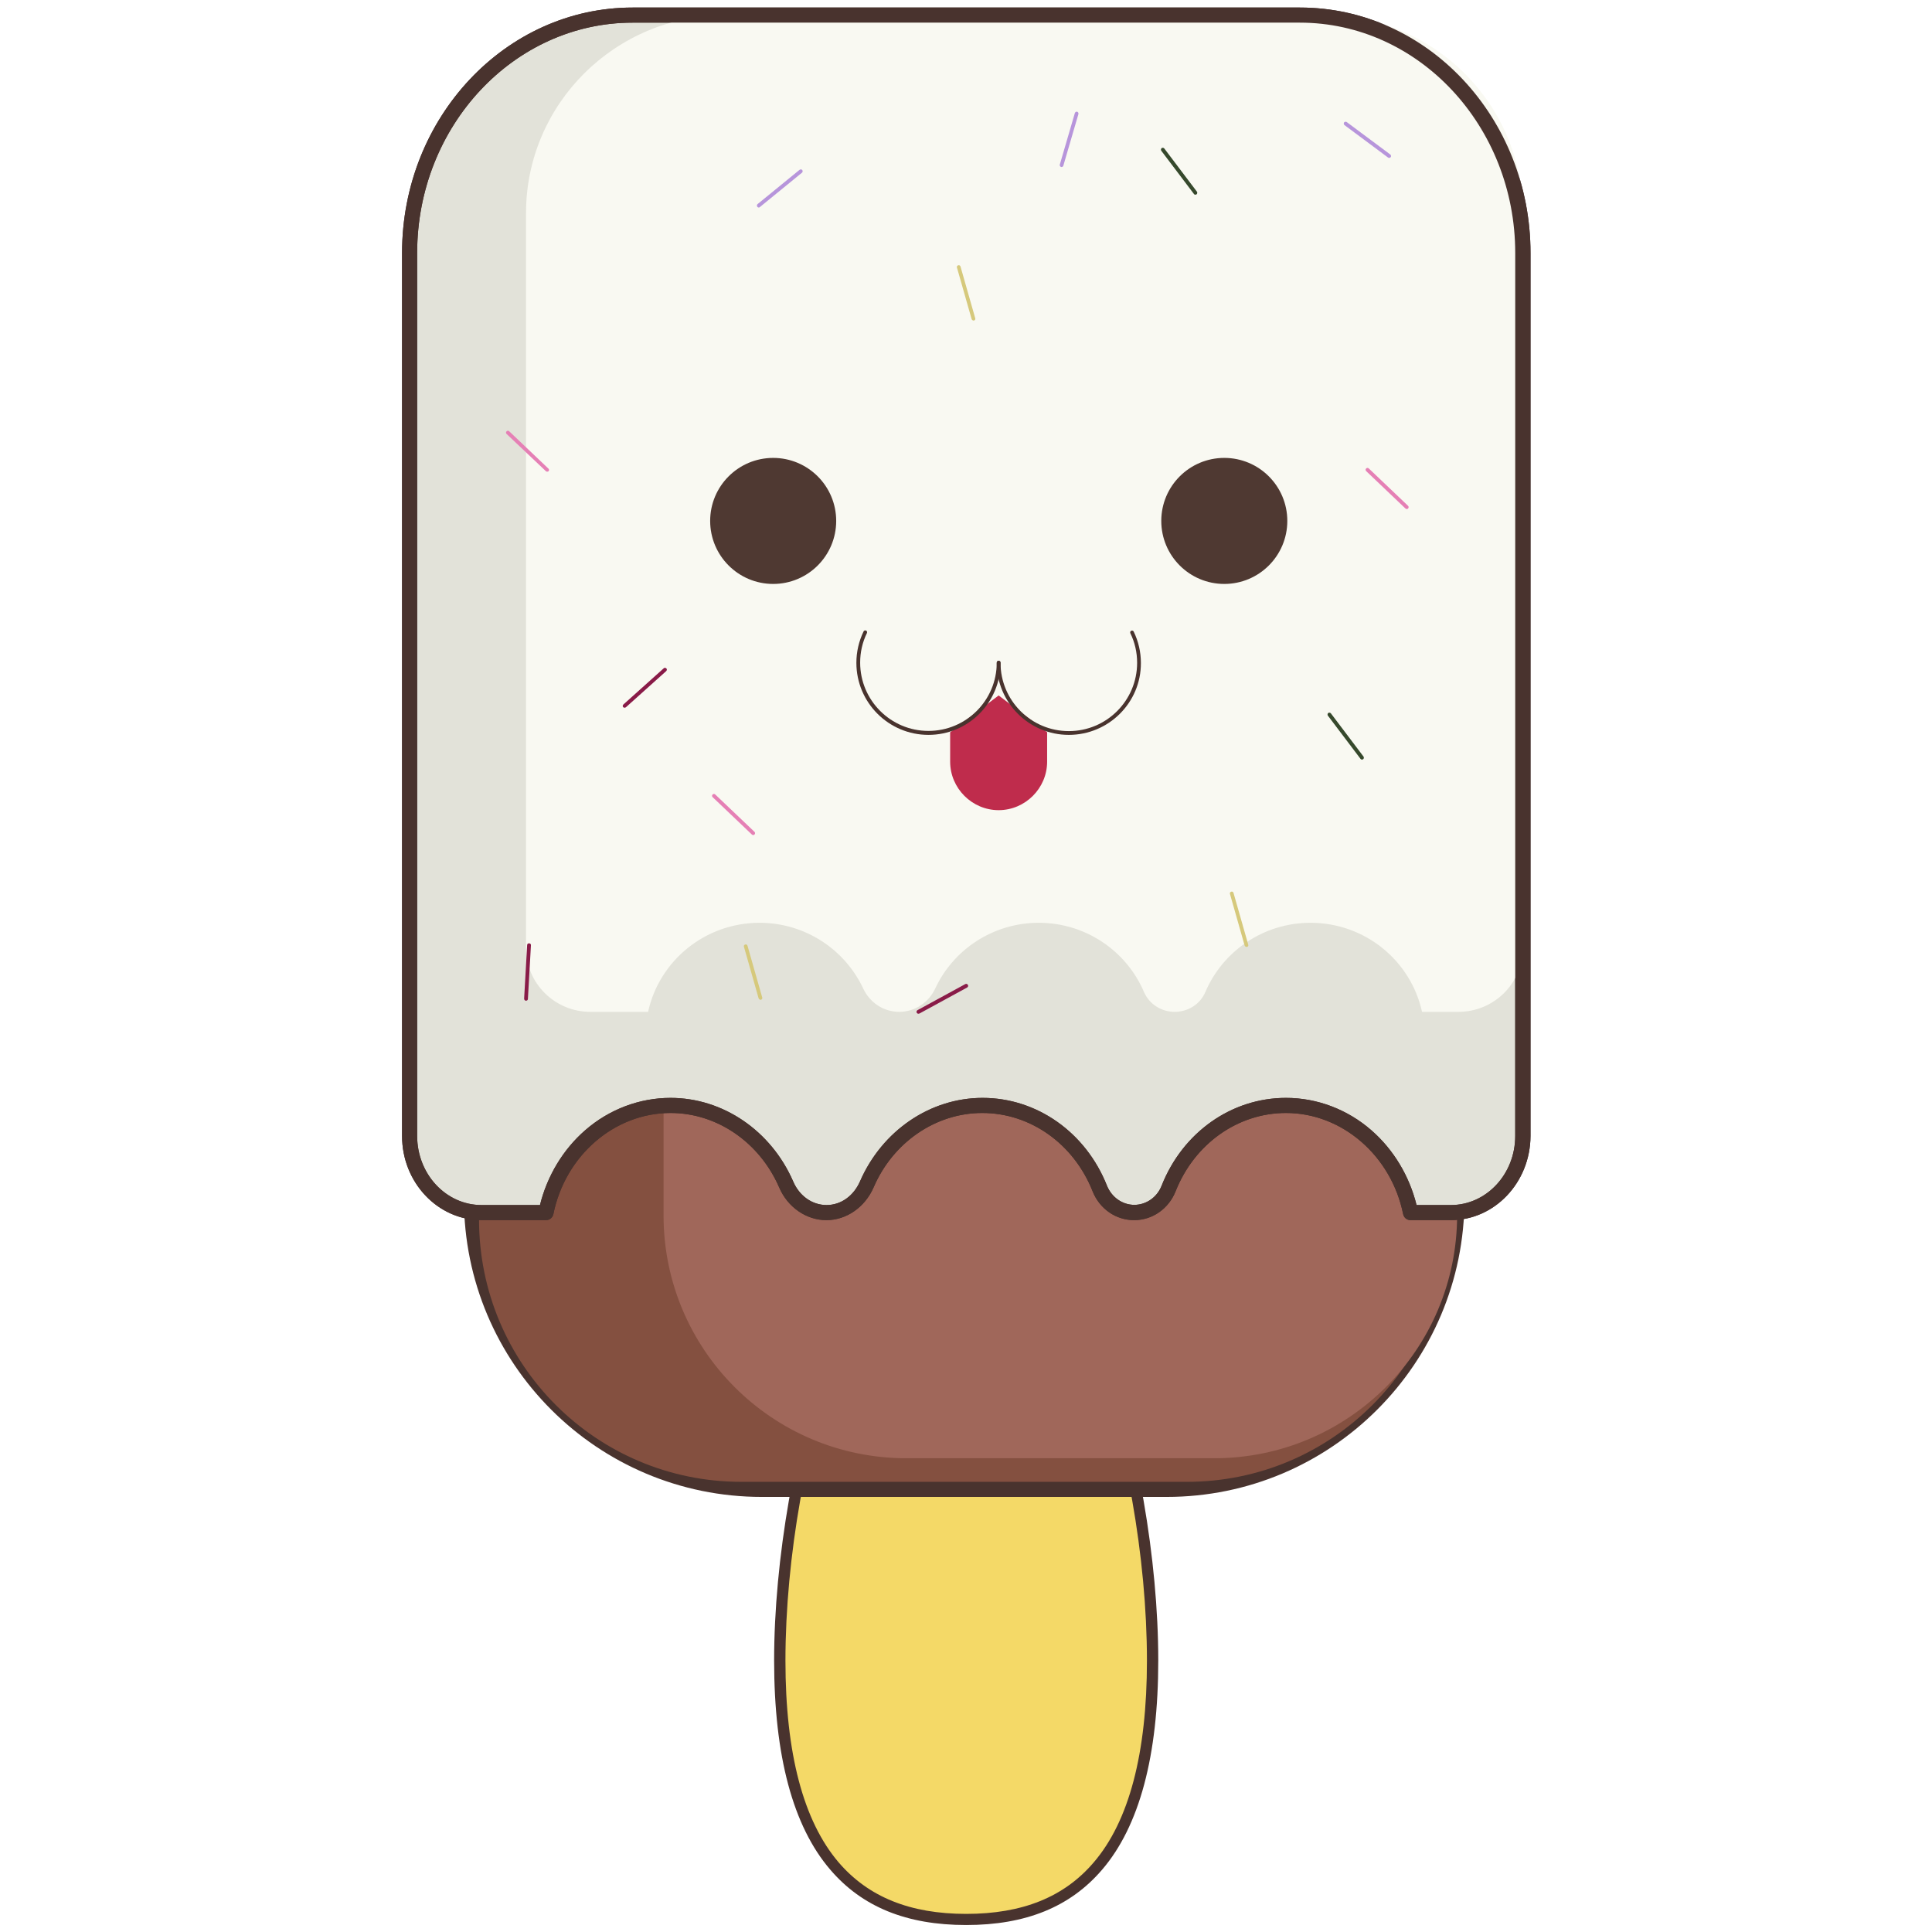
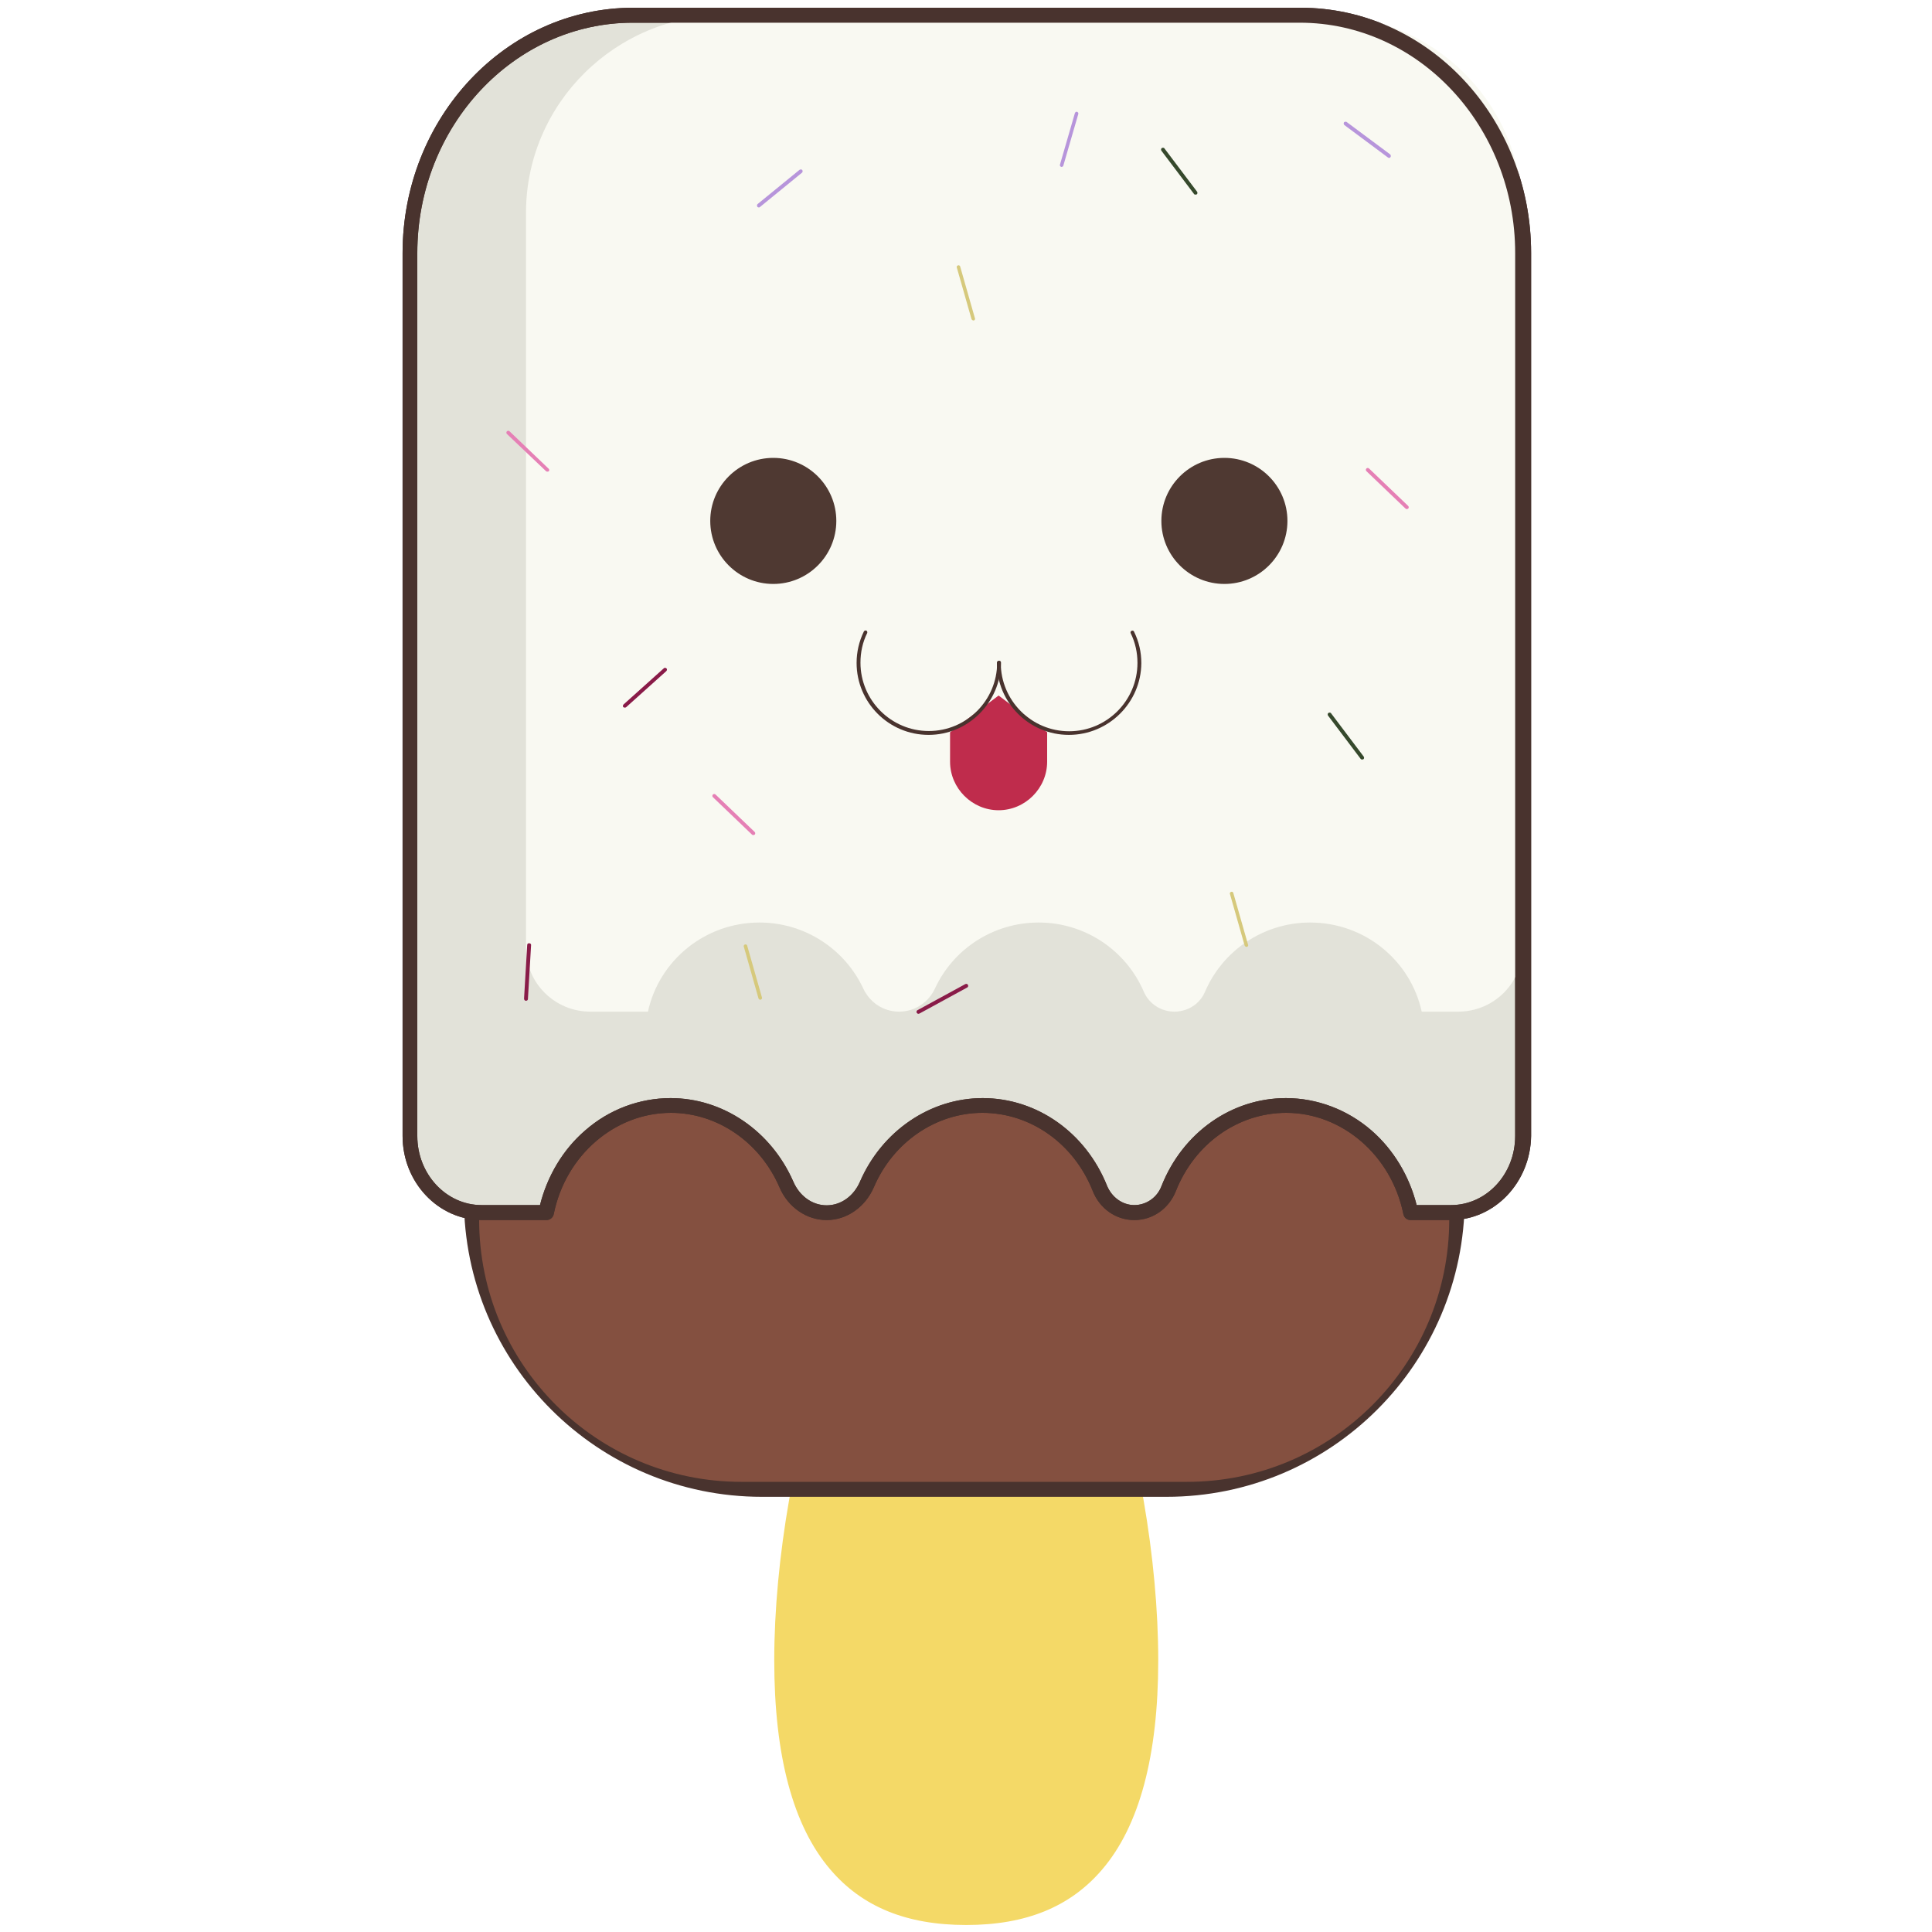
- <svg xmlns="http://www.w3.org/2000/svg" width="800px" height="800px" viewBox="0 0 1024 1024" class="icon" version="1.1">
-   <path d="M754.6 565.2c-0.6 0-1-0.5-1-1.1l1.5-28.9c0-0.6 0.5-1 1.1-0.9 0.6 0 1 0.5 0.9 1.1l-1.5 28.9c0 0.5-0.4 0.9-1 0.9z" fill="#891B48" />
-   <path d="M610.9 880.2c0 107.4-44.2 137.1-98.8 137.1-54.6 0-98.8-29.8-98.8-137.1s44.2-251.7 98.8-251.7c54.6 0 98.8 144.3 98.8 251.7z" fill="#F4D967" />
-   <path d="M512.1 1020.3c-31.6 0-55.2-9.6-72.1-29.4-19.7-23-29.7-60.2-29.7-110.8 0-53.4 11.2-117.4 29.1-167.1 20.4-56.5 46.2-87.6 72.7-87.6s52.3 31.1 72.7 87.6c18 49.7 29.1 113.8 29.1 167.1 0 50.5-10 87.8-29.7 110.8-16.9 19.8-40.5 29.4-72.1 29.4z m0-388.8c-50.7 0-95.8 139.1-95.8 248.7 0 49.1 9.5 85 28.2 106.9 15.7 18.3 37.8 27.3 67.6 27.3s51.9-8.9 67.6-27.3c18.7-21.8 28.2-57.8 28.2-106.9 0-109.7-45.1-248.7-95.8-248.7z" fill="#49332E" />
-   <path d="M620.5 789.4h-219c-83.8 0-151.7-67.9-151.7-151.7v-412c0-83.8 67.9-151.7 151.7-151.7h219c83.8 0 151.7 67.9 151.7 151.7v412c0 83.8-67.9 151.7-151.7 151.7z" fill="#845040" />
-   <path d="M618.3 793.4H403.8c-87.2 0-157.9-70.7-157.9-157.9V108.7c0-21.3 17.3-38.6 38.6-38.6h453.1c21.3 0 38.6 17.3 38.6 38.6v526.8c0 87.2-70.7 157.9-157.9 157.9zM284.5 78.1c-16.9 0-30.6 13.7-30.6 30.6v537.7c0 76.8 62.2 139 139 139h236.2c76.8 0 139-62.2 139-139V108.7c0-16.9-13.7-30.6-30.6-30.6h-453z" fill="#49332E" />
-   <path d="M643.5 772.9H480.4c-71.1 0-128.7-57.6-128.7-128.7V202.8c0-71.1 57.6-128.7 128.7-128.7h163.2c71.1 0 128.7 57.6 128.7 128.7v441.4c-0.1 71.1-57.7 128.7-128.8 128.7z" fill="#A0675A" />
-   <path d="M688.9 8H335.3C270 8 217.1 64.5 217.1 134.1v468c0 22.4 17 40.6 38.1 40.6h34.2c6.6-32.4 33.6-56.8 66-56.8 27.2 0 50.6 17.1 61.3 41.9 3.9 9 12.1 14.9 21.4 14.9 9.3 0 17.5-5.9 21.4-14.9 10.7-24.7 34.1-41.9 61.3-41.9 28 0 51.9 18.2 62.2 44 3.1 7.8 10.3 12.7 18.2 12.7 7.9 0 15.2-5 18.2-12.7 10.3-25.9 34.2-44 62.2-44 32.4 0 59.4 24.3 66 56.8H769c21 0 38.1-18.2 38.1-40.6v-468C807.1 64.5 754.2 8 688.9 8z" fill="#E2E2D9" />
-   <path d="M769 646.7h-21.4c-1.9 0-3.5-1.3-3.9-3.2-6.3-31-32.4-53.6-62.1-53.6-25.5 0-48.5 16.3-58.5 41.5-3.7 9.3-12.3 15.3-22 15.3s-18.3-6-22-15.3c-10-25.2-33-41.5-58.5-41.5-24.6 0-47.3 15.5-57.6 39.5-4.6 10.5-14.4 17.3-25 17.3s-20.5-6.8-25-17.3c-10.4-24-33-39.5-57.6-39.5-29.7 0-55.8 22.5-62.1 53.6-0.4 1.9-2 3.2-3.9 3.2h-34.2c-23.2 0-42.1-20-42.1-44.6v-468C213.1 62.4 267.9 4 335.3 4H689c67.4 0 122.2 58.4 122.2 130.1v468c-0.1 24.6-19 44.6-42.2 44.6z m-18.2-8H769c18.8 0 34.1-16.4 34.1-36.6v-468C803.1 66.8 751.9 12 688.9 12H335.3c-62.9 0-114.2 54.8-114.2 122.1v468c0 20.2 15.3 36.6 34.1 36.6h31c3.8-15.4 12.2-29.4 23.9-39.6 12.7-11.1 28.8-17.2 45.3-17.2 27.8 0 53.3 17.4 65 44.3 3.3 7.7 10.1 12.5 17.7 12.5s14.3-4.8 17.7-12.5c11.7-26.9 37.2-44.3 65-44.3 28.8 0 54.7 18.3 65.9 46.5 2.5 6.2 8.2 10.2 14.5 10.2s12.1-4 14.5-10.2c11.2-28.3 37.1-46.5 65.9-46.5 16.5 0 32.6 6.1 45.3 17.2 11.7 10.2 20.1 24.2 23.9 39.6z" fill="#49332E" />
-   <path d="M701.3 8H384.6c-58.4 0-105.8 47-105.8 105v389.5c0 18.7 15.3 33.8 34.1 33.8h30.6c5.9-27 30.1-47.2 59.1-47.2 24.3 0 45.3 14.3 54.9 34.8 3.5 7.5 10.8 12.4 19.1 12.4s15.6-4.9 19.1-12.4c9.6-20.6 30.6-34.8 54.9-34.8 25 0 46.5 15.1 55.7 36.6 2.8 6.5 9.2 10.6 16.3 10.6 7.1 0 13.6-4.1 16.3-10.6 9.2-21.5 30.7-36.6 55.7-36.6 29 0 53.2 20.2 59.1 47.2H773c18.8 0 34.1-15.1 34.1-33.8V113c0-58-47.4-105-105.8-105z" fill="#F9F9F2" />
-   <path d="M290 250c-0.2 0-0.5-0.1-0.7-0.3L268.5 230c-0.4-0.4-0.4-1 0-1.4 0.4-0.4 1-0.4 1.4 0l20.8 19.8c0.4 0.4 0.4 1 0 1.4-0.2 0.1-0.4 0.2-0.7 0.2z" fill="#E580B5" />
-   <path d="M402.2 110c-0.3 0-0.6-0.1-0.8-0.4-0.3-0.4-0.3-1.1 0.1-1.4L423.8 90c0.4-0.3 1.1-0.3 1.4 0.1s0.3 1.1-0.1 1.4l-22.3 18.2c-0.2 0.2-0.4 0.3-0.6 0.3zM562.7 88.5h-0.3c-0.5-0.2-0.8-0.7-0.7-1.2l8-27.4c0.2-0.5 0.7-0.8 1.2-0.7 0.5 0.2 0.8 0.7 0.7 1.2l-8 27.4c-0.1 0.4-0.5 0.7-0.9 0.7z" fill="#B795DB" />
-   <path d="M633.6 103.2c-0.3 0-0.6-0.1-0.8-0.4l-17.3-22.9c-0.3-0.4-0.2-1.1 0.2-1.4 0.4-0.3 1.1-0.2 1.4 0.2l17.3 22.9c0.3 0.4 0.2 1.1-0.2 1.4-0.2 0.1-0.4 0.2-0.6 0.2zM721.9 402.6c-0.3 0-0.6-0.1-0.8-0.4l-17.3-22.9c-0.3-0.4-0.2-1.1 0.2-1.4 0.4-0.3 1.1-0.2 1.4 0.2l17.3 22.9c0.3 0.4 0.2 1.1-0.2 1.4-0.2 0.1-0.4 0.2-0.6 0.2z" fill="#36492C" />
-   <path d="M516 169.9c-0.4 0-0.8-0.3-1-0.7l-7.8-27.4c-0.2-0.5 0.2-1.1 0.7-1.2 0.5-0.2 1.1 0.2 1.2 0.7l7.8 27.4c0.2 0.5-0.2 1.1-0.7 1.2 0-0.1-0.1 0-0.2 0zM403.1 529.9c-0.4 0-0.8-0.3-1-0.7l-7.8-27.4c-0.2-0.5 0.2-1.1 0.7-1.2 0.5-0.2 1.1 0.2 1.2 0.7l7.8 27.4c0.2 0.5-0.2 1.1-0.7 1.2h-0.2zM660.7 501.9c-0.4 0-0.8-0.3-1-0.7l-7.8-27.4c-0.2-0.5 0.2-1.1 0.7-1.2 0.5-0.2 1.1 0.2 1.2 0.7l7.8 27.4c0.2 0.5-0.2 1.1-0.7 1.2h-0.2z" fill="#D6C97C" />
-   <path d="M736.3 83.7c-0.2 0-0.4-0.1-0.6-0.2l-23.1-17.2c-0.4-0.3-0.5-1-0.2-1.4 0.3-0.4 1-0.5 1.4-0.2l23.1 17.2c0.4 0.3 0.5 1 0.2 1.4-0.2 0.2-0.5 0.4-0.8 0.4z" fill="#B795DB" />
-   <path d="M399.2 442.6c-0.2 0-0.5-0.1-0.7-0.3l-20.8-19.8c-0.4-0.4-0.4-1 0-1.4 0.4-0.4 1-0.4 1.4 0l20.8 19.8c0.4 0.4 0.4 1 0 1.4-0.1 0.2-0.4 0.3-0.7 0.3zM745.6 269.8c-0.2 0-0.5-0.1-0.7-0.3l-20.8-19.8c-0.4-0.4-0.4-1 0-1.4 0.4-0.4 1-0.4 1.4 0l20.8 19.8c0.4 0.4 0.4 1 0 1.4-0.1 0.2-0.4 0.3-0.7 0.3z" fill="#E580B5" />
-   <path d="M278.8 530.4c-0.6 0-1-0.5-1-1.1l1.6-28.4c0-0.6 0.5-1 1.1-0.9 0.6 0 1 0.5 0.9 1.1l-1.6 28.4c0 0.5-0.5 0.9-1 0.9zM331 375.1c-0.3 0-0.5-0.1-0.7-0.3-0.4-0.4-0.3-1 0.1-1.4l21.4-19.2c0.4-0.4 1-0.3 1.4 0.1 0.4 0.4 0.3 1-0.1 1.4l-21.4 19.2c-0.2 0.1-0.5 0.2-0.7 0.2zM486.8 537.3c-0.4 0-0.7-0.2-0.9-0.5-0.3-0.5-0.1-1.1 0.4-1.4l25.3-13.8c0.5-0.3 1.1-0.1 1.4 0.4 0.3 0.5 0.1 1.1-0.4 1.4l-25.3 13.8c-0.2 0-0.4 0.1-0.5 0.1z" fill="#891B48" />
-   <path d="M769 646.7h-21.4c-1.9 0-3.5-1.3-3.9-3.2-6.3-31-32.4-53.6-62.1-53.6-25.5 0-48.5 16.3-58.5 41.5-3.7 9.3-12.3 15.3-22 15.3s-18.3-6-22-15.3c-10-25.2-33-41.5-58.5-41.5-24.6 0-47.3 15.5-57.6 39.5-4.6 10.5-14.4 17.3-25 17.3s-20.5-6.8-25-17.3c-10.4-24-33-39.5-57.6-39.5-29.7 0-55.8 22.5-62.1 53.6-0.4 1.9-2 3.2-3.9 3.2h-34.2c-23.2 0-42.1-20-42.1-44.6v-468C213.1 62.4 267.9 4 335.3 4H689c67.4 0 122.2 58.4 122.2 130.1v468c-0.1 24.6-19 44.6-42.2 44.6z m-18.2-8H769c18.8 0 34.1-16.4 34.1-36.6v-468C803.1 66.8 751.9 12 688.9 12H335.3c-62.9 0-114.2 54.8-114.2 122.1v468c0 20.2 15.3 36.6 34.1 36.6h31c3.8-15.4 12.2-29.4 23.9-39.6 12.7-11.1 28.8-17.2 45.3-17.2 27.8 0 53.3 17.4 65 44.3 3.3 7.7 10.1 12.5 17.7 12.5s14.3-4.8 17.7-12.5c11.7-26.9 37.2-44.3 65-44.3 28.8 0 54.7 18.3 65.9 46.5 2.5 6.2 8.2 10.2 14.5 10.2s12.1-4 14.5-10.2c11.2-28.3 37.1-46.5 65.9-46.5 16.5 0 32.6 6.1 45.3 17.2 11.7 10.2 20.1 24.2 23.9 39.6z" fill="#49332E" />
-   <path d="M409.8 276.1m-33.4 0a33.4 33.4 0 1 0 66.8 0 33.4 33.4 0 1 0-66.8 0Z" fill="#4F3932" />
-   <path d="M648.9 276.1m-33.4 0a33.4 33.4 0 1 0 66.8 0 33.4 33.4 0 1 0-66.8 0Z" fill="#4F3932" />
-   <path d="M503.6 388.1v15.6c0 14.1 11.6 25.7 25.7 25.7s25.7-11.6 25.7-25.7v-15.6l-25.7-19.5-25.7 19.5z" fill="#BF2C4C" />
-   <path d="M492.1 389.5c-21.1 0-38.2-17.1-38.2-38.2 0-5.8 1.3-11.4 3.8-16.6 0.2-0.5 0.8-0.7 1.3-0.5 0.5 0.2 0.7 0.8 0.5 1.3-2.4 4.9-3.6 10.2-3.6 15.7 0 20 16.2 36.2 36.2 36.2s36.2-16.2 36.2-36.2c0-0.6 0.4-1 1-1s1 0.4 1 1c0 21.2-17.1 38.3-38.2 38.3z" fill="#49332E" />
-   <path d="M566.5 389.5c-21.1 0-38.2-17.1-38.2-38.2 0-0.6 0.4-1 1-1s1 0.4 1 1c0 20 16.2 36.2 36.2 36.2 20 0 36.2-16.2 36.2-36.2 0-5.5-1.2-10.8-3.6-15.7-0.2-0.5 0-1.1 0.5-1.3 0.5-0.2 1.1 0 1.3 0.5 2.5 5.2 3.8 10.8 3.8 16.6 0.1 21-17.1 38.1-38.2 38.1z" fill="#49332E" />
+ <svg xmlns="http://www.w3.org/2000/svg" version="1.1" x="0px" y="0px" viewBox="0 0 800 800" style="enable-background:new 0 0 800 800;" xml:space="preserve">
+   <style type="text/css">
+ 	.st0{fill:#F4D967;}
+ 	.st1{fill:#891B48;}
+ 	.st2{fill:#845040;}
+ 	.st3{fill:#49332E;}
+ 	.st4{fill:#E2E2D9;}
+ 	.st5{fill:#F9F9F2;}
+ 	.st6{fill:#E580B5;}
+ 	.st7{fill:#B795DB;}
+ 	.st8{fill:#36492C;}
+ 	.st9{fill:#D6C97C;}
+ 	.st10{fill:#4F3932;}
+ 	.st11{fill:#BF2C4C;}
+ </style>
+   <g id="stick">
+     <path class="st0" d="M477.3,687.7c0,83.9-34.5,107.1-77.2,107.1s-77.2-23.3-77.2-107.1S357.4,491,400.1,491   S477.3,603.8,477.3,687.7L477.3,687.7z M400.1,797.1c-24.7,0-43.1-7.5-56.3-23c-15.4-18-23.2-47-23.2-86.6   c0-41.7,8.8-91.7,22.7-130.5c15.9-44.1,36.1-68.4,56.8-68.4s40.9,24.3,56.8,68.4c14.1,38.8,22.7,88.9,22.7,130.5   c0,39.5-7.8,68.6-23.2,86.6C443.2,789.6,424.8,797.1,400.1,797.1z M400.1,493.4c-39.6,0-74.8,108.7-74.8,194.3   c0,38.4,7.4,66.4,22,83.5c12.3,14.3,29.5,21.3,52.8,21.3s40.5-7,52.8-21.3c14.6-17,22-45.2,22-83.5   C474.9,602,439.7,493.4,400.1,493.4z" />
+   </g>
+   <g id="Layer_1">
+     <path class="st1" d="M589.5,441.6c-0.5,0-0.8-0.4-0.8-0.9l1.2-22.6c0-0.5,0.4-0.8,0.9-0.7c0.5,0,0.8,0.4,0.7,0.9l-1.2,22.6   C590.3,441.2,590,441.6,589.5,441.6z" />
+     <path class="st2" d="M484.8,616.7H313.7c-65.5,0-118.5-53-118.5-118.5V176.3c0-65.5,53-118.5,118.5-118.5h171.1   c65.5,0,118.5,53,118.5,118.5v321.9C603.3,563.7,550.2,616.7,484.8,616.7z" />
+     <path class="st3" d="M483,619.8H315.5c-68.1,0-123.4-55.2-123.4-123.4V84.9c0-16.6,13.5-30.2,30.2-30.2h354   c16.6,0,30.2,13.5,30.2,30.2v411.6C606.4,564.6,551.2,619.8,483,619.8L483,619.8z M222.3,61c-13.2,0-23.9,10.7-23.9,23.9V505   c0,60,48.6,108.6,108.6,108.6h184.5c60,0,108.6-48.6,108.6-108.6V84.9c0-13.2-10.7-23.9-23.9-23.9H222.3z" />
+     <path class="st4" d="M538.2,6.2H262c-51,0-92.3,44.1-92.3,98.5v365.6c0,17.5,13.3,31.7,29.8,31.7h26.7   c5.2-25.3,26.3-44.4,51.6-44.4c21.2,0,39.5,13.4,47.9,32.7c3,7,9.5,11.6,16.7,11.6s13.7-4.6,16.7-11.6   c8.4-19.3,26.6-32.7,47.9-32.7c21.9,0,40.5,14.2,48.6,34.4c2.4,6.1,8,9.9,14.2,9.9s11.9-3.9,14.2-9.9c8-20.2,26.7-34.4,48.6-34.4   c25.3,0,46.4,19,51.6,44.4h16.7c16.4,0,29.8-14.2,29.8-31.7V104.8C630.5,50.4,589.2,6.2,538.2,6.2z" />
+     <path class="st3" d="M600.8,505.2h-16.7c-1.5,0-2.7-1-3-2.5c-4.9-24.2-25.3-41.9-48.5-41.9c-19.9,0-37.9,12.7-45.7,32.4   c-2.9,7.3-9.6,12-17.2,12s-14.3-4.7-17.2-12c-7.8-19.7-25.8-32.4-45.7-32.4c-19.2,0-37,12.1-45,30.9c-3.6,8.2-11.2,13.5-19.5,13.5   s-16-5.3-19.5-13.5c-8.1-18.8-25.8-30.9-45-30.9c-23.2,0-43.6,17.6-48.5,41.9c-0.3,1.5-1.6,2.5-3,2.5h-26.7   c-18.1,0-32.9-15.6-32.9-34.8V104.8c0-56,42.8-101.6,95.5-101.6h276.3c52.7,0,95.5,45.6,95.5,101.6v365.6   C633.7,489.6,618.9,505.2,600.8,505.2L600.8,505.2z M586.6,499h14.2c14.7,0,26.6-12.8,26.6-28.6V104.8c0-52.6-40-95.4-89.2-95.4   H262c-49.1,0-89.2,42.8-89.2,95.4v365.6c0,15.8,12,28.6,26.6,28.6h24.2c3-12,9.5-23,18.7-30.9c9.9-8.7,22.5-13.4,35.4-13.4   c21.7,0,41.6,13.6,50.8,34.6c2.6,6,7.9,9.8,13.8,9.8s11.2-3.8,13.8-9.8c9.1-21,29.1-34.6,50.8-34.6c22.5,0,42.7,14.3,51.5,36.3   c2,4.8,6.4,8,11.3,8s9.5-3.1,11.3-8c8.8-22.1,29-36.3,51.5-36.3c12.9,0,25.5,4.8,35.4,13.4C577,476,583.6,487,586.6,499L586.6,499z   " />
+     <path class="st5" d="M547.9,6.2H300.5c-45.6,0-82.7,36.7-82.7,82v304.3c0,14.6,12,26.4,26.6,26.4h23.9   c4.6-21.1,23.5-36.9,46.2-36.9c19,0,35.4,11.2,42.9,27.2c2.7,5.9,8.4,9.7,14.9,9.7s12.2-3.8,14.9-9.7c7.5-16.1,23.9-27.2,42.9-27.2   c19.5,0,36.3,11.8,43.5,28.6c2.2,5.1,7.2,8.3,12.7,8.3s10.6-3.2,12.7-8.3c7.2-16.8,24-28.6,43.5-28.6c22.7,0,41.6,15.8,46.2,36.9   h15.1c14.7,0,26.6-11.8,26.6-26.4V88.3C630.5,43,593.5,6.2,547.9,6.2z" />
+     <path class="st6" d="M226.6,195.3c-0.2,0-0.4-0.1-0.5-0.2l-16.2-15.4c-0.3-0.3-0.3-0.8,0-1.1s0.8-0.3,1.1,0l16.2,15.5   c0.3,0.3,0.3,0.8,0,1.1C227,195.2,226.8,195.3,226.6,195.3L226.6,195.3z" />
+     <path class="st7" d="M314.2,85.9c-0.2,0-0.5-0.1-0.6-0.3c-0.2-0.3-0.2-0.9,0.1-1.1l17.4-14.2c0.3-0.2,0.9-0.2,1.1,0.1   c0.2,0.3,0.2,0.9-0.1,1.1l-17.4,14.2C314.5,85.9,314.4,85.9,314.2,85.9L314.2,85.9z M439.6,69.1h-0.2c-0.4-0.2-0.6-0.5-0.5-0.9   l6.2-21.4c0.2-0.4,0.5-0.6,0.9-0.5c0.4,0.2,0.6,0.5,0.5,0.9l-6.2,21.4C440.2,68.9,439.9,69.1,439.6,69.1z" />
+     <path class="st8" d="M495,80.6c-0.2,0-0.5-0.1-0.6-0.3l-13.5-17.9c-0.2-0.3-0.2-0.9,0.2-1.1c0.3-0.2,0.9-0.2,1.1,0.2l13.5,17.9   c0.2,0.3,0.2,0.9-0.2,1.1C495.3,80.5,495.2,80.6,495,80.6L495,80.6z M564,314.5c-0.2,0-0.5-0.1-0.6-0.3l-13.5-17.9   c-0.2-0.3-0.2-0.9,0.2-1.1c0.3-0.2,0.9-0.2,1.1,0.2l13.5,17.9c0.2,0.3,0.2,0.9-0.2,1.1C564.3,314.5,564.1,314.5,564,314.5   L564,314.5z" />
+     <path class="st9" d="M403.1,132.7c-0.3,0-0.6-0.2-0.8-0.5l-6.1-21.4c-0.2-0.4,0.2-0.9,0.5-0.9c0.4-0.2,0.9,0.2,0.9,0.5l6.1,21.4   c0.2,0.4-0.2,0.9-0.5,0.9C403.3,132.7,403.2,132.7,403.1,132.7z M314.9,414c-0.3,0-0.6-0.2-0.8-0.5L308,392   c-0.2-0.4,0.2-0.9,0.5-0.9c0.4-0.2,0.9,0.2,0.9,0.5l6.1,21.4c0.2,0.4-0.2,0.9-0.5,0.9h-0.1V414z M516.2,392.1   c-0.3,0-0.6-0.2-0.8-0.5l-6.1-21.4c-0.2-0.4,0.2-0.9,0.5-0.9c0.4-0.2,0.9,0.2,0.9,0.5l6.1,21.4C517,391.6,516.6,392.1,516.2,392.1   L516.2,392.1z" />
+     <path class="st7" d="M575.2,65.4c-0.2,0-0.3-0.1-0.5-0.2l-18-13.4c-0.3-0.2-0.4-0.8-0.2-1.1s0.8-0.4,1.1-0.2l18,13.4   c0.3,0.2,0.4,0.8,0.2,1.1C575.7,65.2,575.5,65.4,575.2,65.4L575.2,65.4z" />
+     <path class="st6" d="M311.9,345.8c-0.2,0-0.4-0.1-0.5-0.2l-16.2-15.5c-0.3-0.3-0.3-0.8,0-1.1s0.8-0.3,1.1,0l16.2,15.5   c0.3,0.3,0.3,0.8,0,1.1C312.3,345.7,312.1,345.8,311.9,345.8L311.9,345.8z M582.5,210.8c-0.2,0-0.4-0.1-0.5-0.2l-16.2-15.5   c-0.3-0.3-0.3-0.8,0-1.1s0.8-0.3,1.1,0l16.2,15.5c0.3,0.3,0.3,0.8,0,1.1C583,210.7,582.7,210.8,582.5,210.8z" />
+     <path class="st1" d="M217.8,414.4c-0.5,0-0.8-0.4-0.8-0.9l1.3-22.2c0-0.5,0.4-0.8,0.9-0.7c0.5,0,0.8,0.4,0.7,0.9l-1.3,22.2   C218.6,414.1,218.2,414.4,217.8,414.4L217.8,414.4z M258.6,293c-0.2,0-0.4-0.1-0.5-0.2c-0.3-0.3-0.2-0.8,0.1-1.1l16.7-15   c0.3-0.3,0.8-0.2,1.1,0.1c0.3,0.3,0.2,0.8-0.1,1.1l-16.7,15C259,293,258.8,293,258.6,293L258.6,293z M380.3,419.8   c-0.3,0-0.5-0.2-0.7-0.4c-0.2-0.4-0.1-0.9,0.3-1.1l19.8-10.8c0.4-0.2,0.9-0.1,1.1,0.3s0.1,0.9-0.3,1.1l-19.8,10.8   C380.5,419.7,380.4,419.8,380.3,419.8z" />
+     <path class="st3" d="M600.8,505.2h-16.7c-1.5,0-2.7-1-3-2.5c-4.9-24.2-25.3-41.9-48.5-41.9c-19.9,0-37.9,12.7-45.7,32.4   c-2.9,7.3-9.6,12-17.2,12s-14.3-4.7-17.2-12c-7.8-19.7-25.8-32.4-45.7-32.4c-19.2,0-37,12.1-45,30.9c-3.6,8.2-11.2,13.5-19.5,13.5   s-16-5.3-19.5-13.5c-8.1-18.8-25.8-30.9-45-30.9c-23.2,0-43.6,17.6-48.5,41.9c-0.3,1.5-1.6,2.5-3,2.5h-26.7   c-18.1,0-32.9-15.6-32.9-34.8V104.8c0-56,42.8-101.6,95.5-101.6h276.3c52.7,0,95.5,45.6,95.5,101.6v365.6   C633.7,489.6,618.9,505.2,600.8,505.2L600.8,505.2z M586.6,499h14.2c14.7,0,26.6-12.8,26.6-28.6V104.8c0-52.6-40-95.4-89.2-95.4   H262c-49.1,0-89.2,42.8-89.2,95.4v365.6c0,15.8,12,28.6,26.6,28.6h24.2c3-12,9.5-23,18.7-30.9c9.9-8.7,22.5-13.4,35.4-13.4   c21.7,0,41.6,13.6,50.8,34.6c2.6,6,7.9,9.8,13.8,9.8s11.2-3.8,13.8-9.8c9.1-21,29.1-34.6,50.8-34.6c22.5,0,42.7,14.3,51.5,36.3   c2,4.8,6.4,8,11.3,8s9.5-3.1,11.3-8c8.8-22.1,29-36.3,51.5-36.3c12.9,0,25.5,4.8,35.4,13.4C577,476,583.6,487,586.6,499L586.6,499z   " />
+     <path id="eyes" class="st10" d="M294.1,215.7c0,14.4,11.7,26.1,26.1,26.1s26.1-11.7,26.1-26.1c0-14.4-11.7-26.1-26.1-26.1   C305.8,189.6,294.1,201.3,294.1,215.7L294.1,215.7L294.1,215.7z M480.9,215.7c0,14.4,11.7,26.1,26.1,26.1   c14.4,0,26.1-11.7,26.1-26.1l0,0c0-14.4-11.7-26.1-26.1-26.1C492.6,189.6,480.9,201.3,480.9,215.7L480.9,215.7z" />
+     <path class="st11" d="M393.4,303.2v12.2c0,11,9.1,20.1,20.1,20.1s20.1-9.1,20.1-20.1v-12.2L413.5,288L393.4,303.2L393.4,303.2z" />
+     <path class="st3" d="M384.5,304.3c-16.5,0-29.8-13.4-29.8-29.8c0-4.5,1-8.9,3-13c0.2-0.4,0.6-0.5,1-0.4c0.4,0.2,0.5,0.6,0.4,1   c-1.9,3.8-2.8,8-2.8,12.3c0,15.6,12.7,28.3,28.3,28.3s28.3-12.7,28.3-28.3c0-0.5,0.3-0.8,0.8-0.8s0.8,0.3,0.8,0.8   C414.3,290.9,400.9,304.3,384.5,304.3L384.5,304.3z" />
+     <path class="st3" d="M442.6,304.3c-16.5,0-29.8-13.4-29.8-29.8c0-0.5,0.3-0.8,0.8-0.8s0.8,0.3,0.8,0.8c0,15.6,12.7,28.3,28.3,28.3   s28.3-12.7,28.3-28.3c0-4.3-0.9-8.4-2.8-12.3c-0.2-0.4,0-0.9,0.4-1c0.4-0.2,0.9,0,1,0.4c2,4.1,3,8.4,3,13   C472.5,290.9,459.1,304.3,442.6,304.3z" />
+   </g>
</svg>
